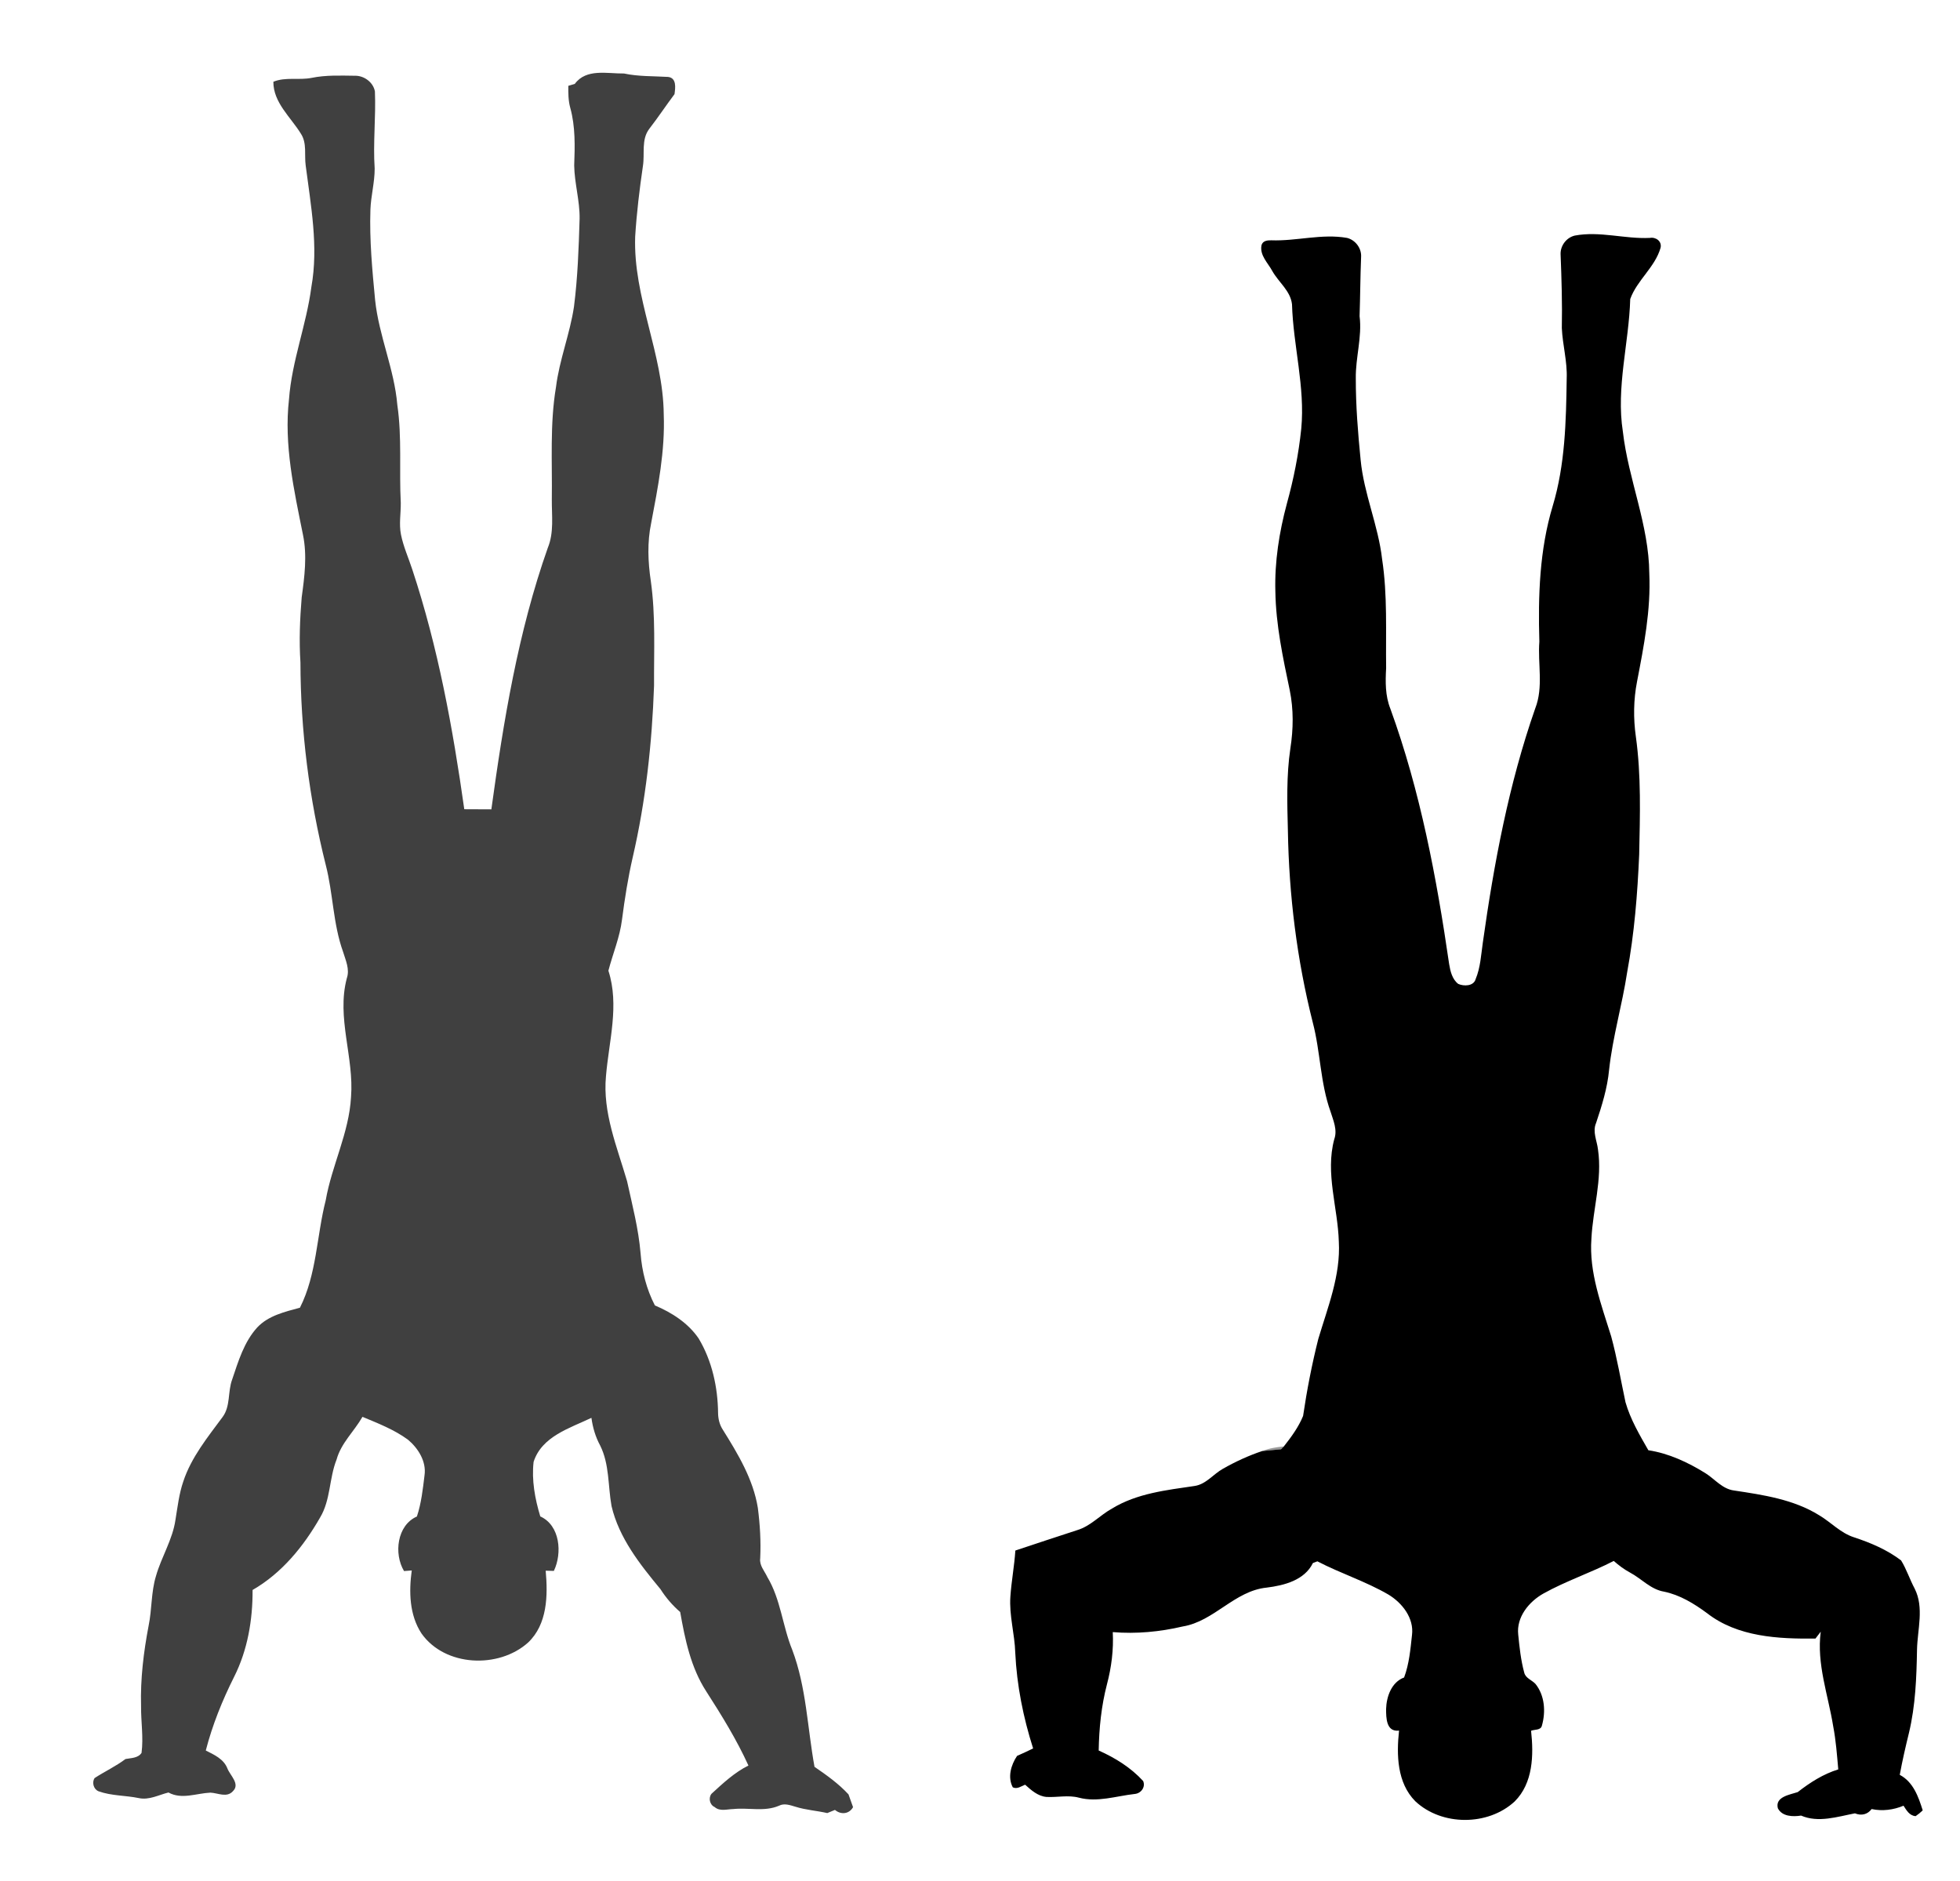
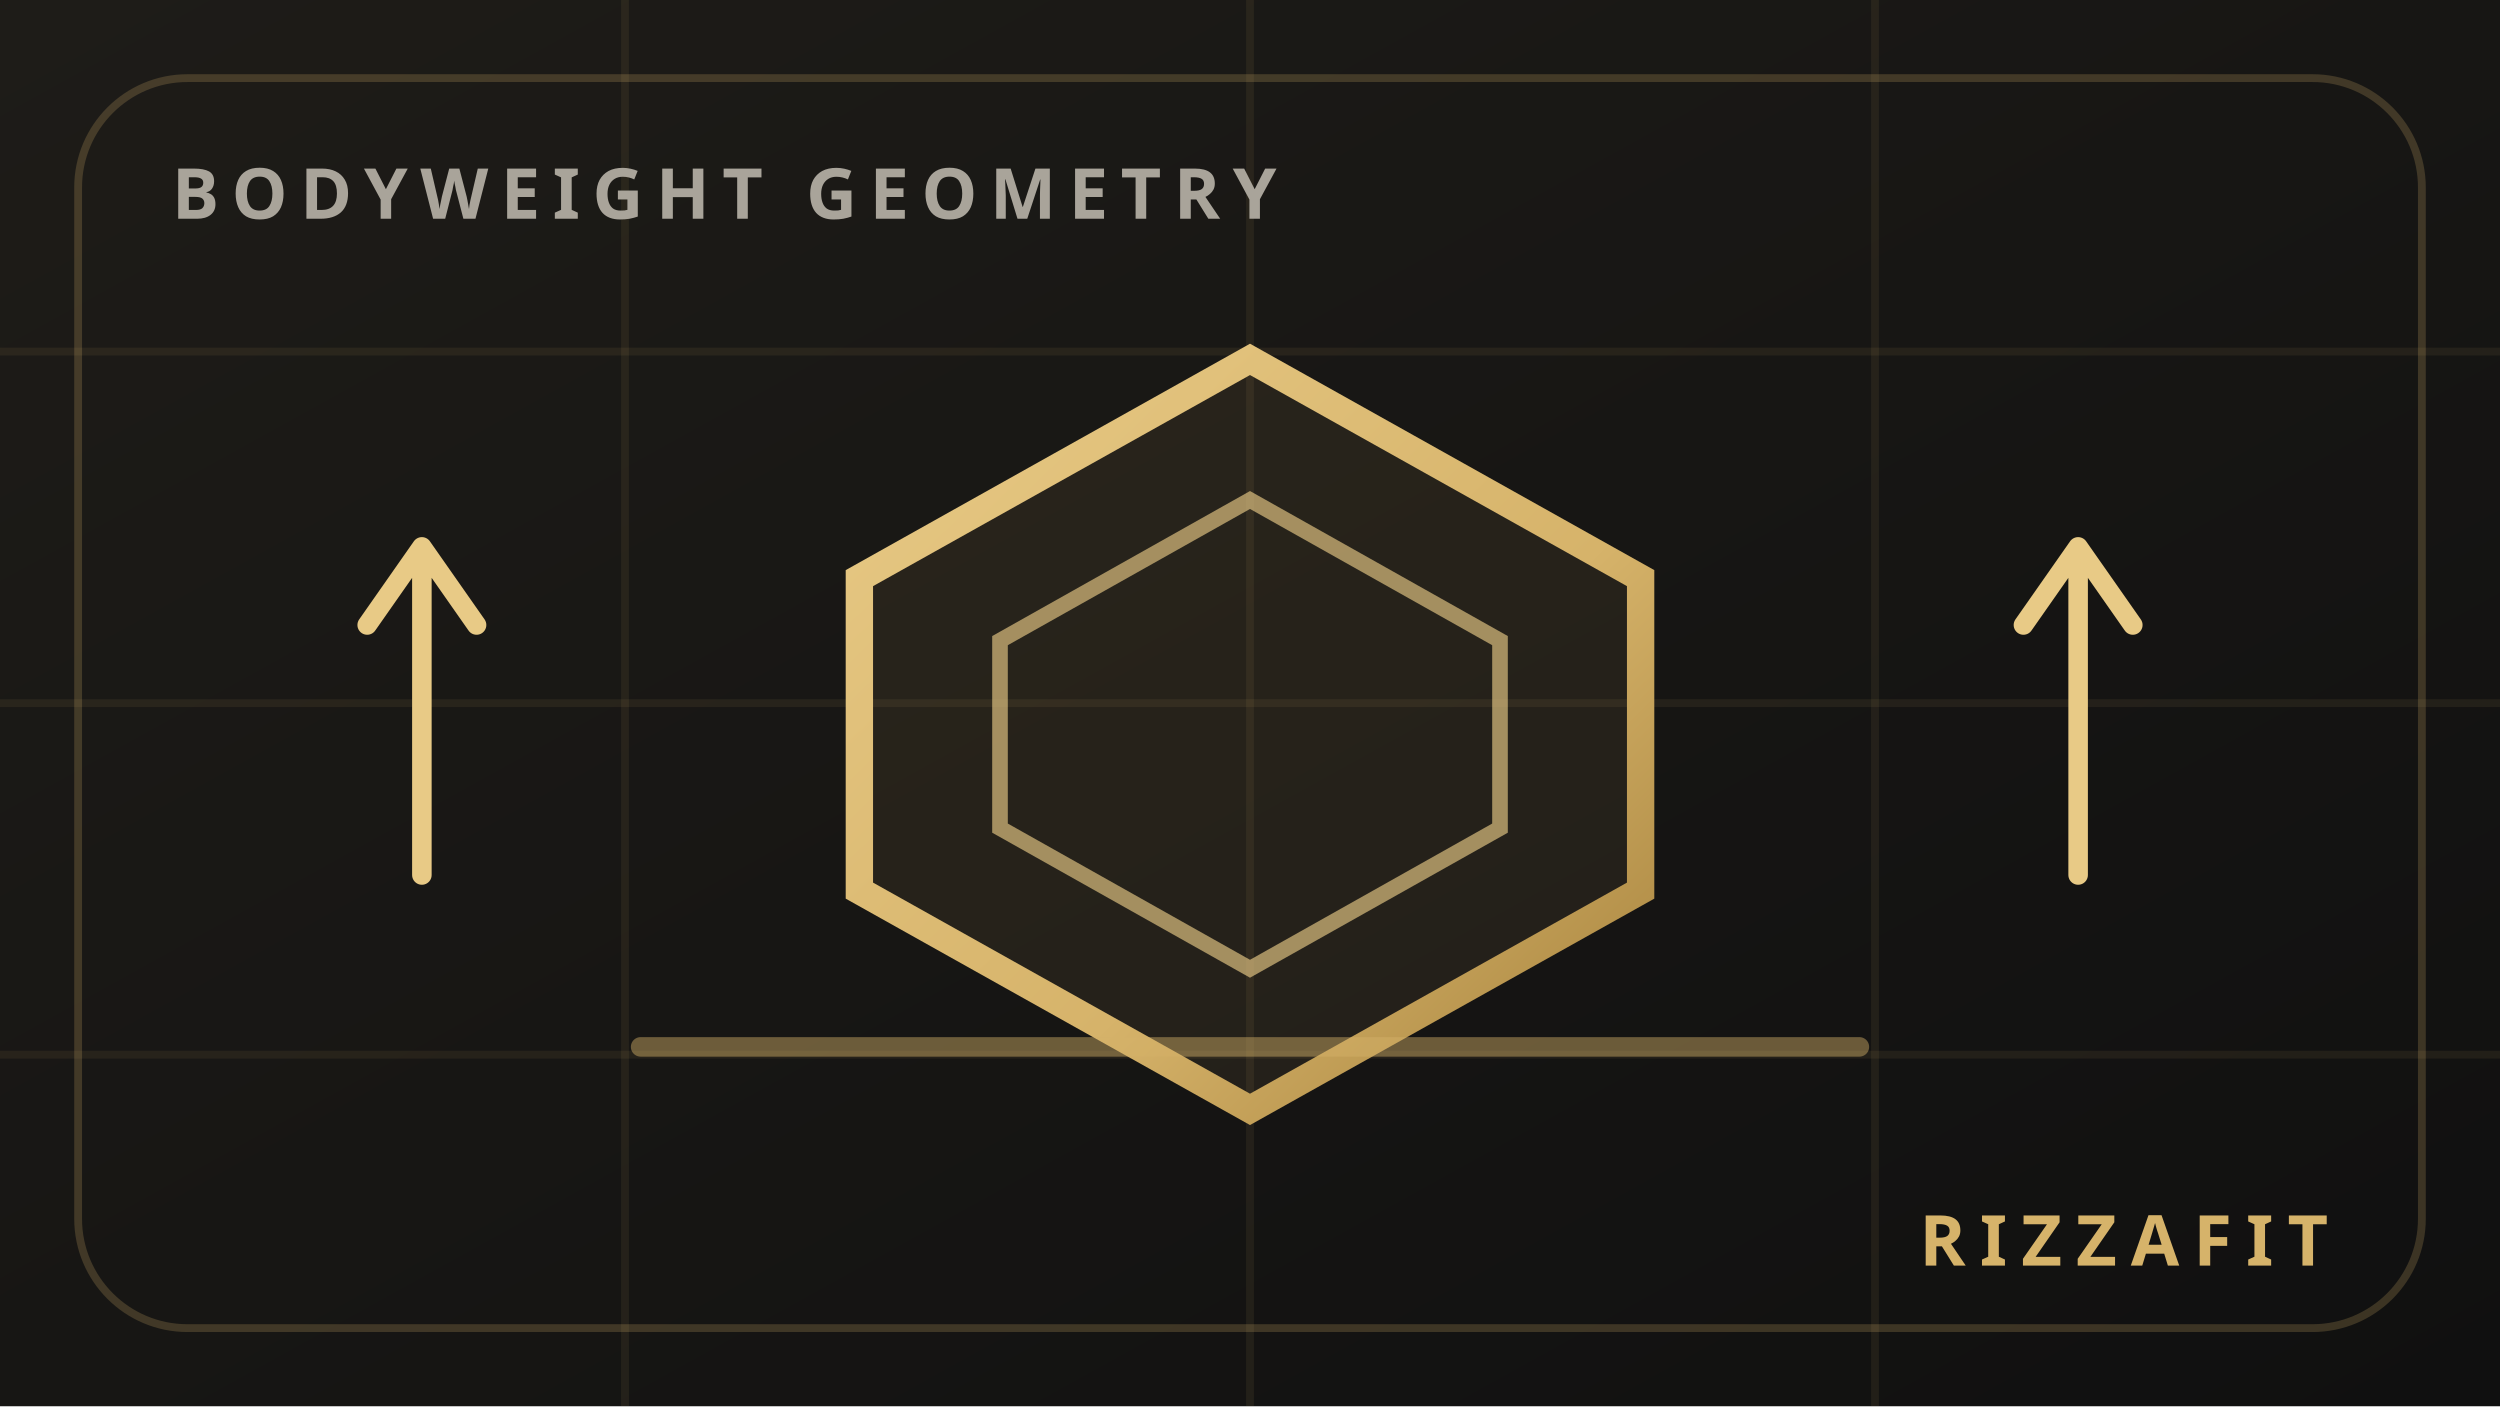
- <svg xmlns="http://www.w3.org/2000/svg" width="663pt" height="636pt" viewBox="0 0 663 636" version="1.1">
-   <g id="#404040ff">
-     <path fill="#404040" opacity="1.00" d=" M 194.44 28.37 C 198.30 23.08 205.48 24.94 211.08 24.86 C 216.00 25.91 221.01 25.72 226.00 26.02 C 228.93 26.37 228.46 29.73 228.16 31.85 C 225.25 35.73 222.58 39.77 219.61 43.60 C 216.86 47.24 218.15 51.96 217.48 56.14 C 216.32 64.06 215.36 72.01 214.86 80.00 C 214.14 100.60 224.33 119.63 224.52 140.13 C 225.00 152.55 222.56 164.82 220.26 176.96 C 218.91 183.42 219.18 190.06 220.15 196.55 C 221.80 208.28 221.18 220.14 221.24 231.94 C 220.56 251.45 218.43 270.93 214.03 289.96 C 212.43 296.92 211.32 303.98 210.40 311.07 C 209.66 317.01 207.30 322.56 205.80 328.32 C 209.58 340.03 205.96 352.17 204.98 364.00 C 203.81 376.30 208.75 387.96 212.12 399.53 C 213.88 407.59 215.99 415.62 216.68 423.86 C 217.14 430.00 218.69 436.06 221.53 441.54 C 227.26 443.96 232.76 447.48 236.32 452.70 C 240.86 460.27 242.82 469.23 242.90 478.00 C 242.94 479.93 243.40 481.87 244.47 483.52 C 249.59 491.72 254.78 500.30 256.35 510.00 C 257.08 515.66 257.43 521.38 257.15 527.09 C 256.82 529.48 258.62 531.36 259.56 533.40 C 264.10 540.95 264.69 549.97 267.99 558.03 C 272.78 570.73 273.11 584.39 275.52 597.60 C 279.59 600.39 283.65 603.27 287.02 606.92 C 287.52 608.36 288.03 609.80 288.56 611.24 C 287.24 613.61 284.44 613.87 282.44 612.17 C 281.57 612.52 280.70 612.87 279.84 613.24 C 276.25 612.42 272.54 612.20 269.03 611.08 C 267.24 610.56 265.31 609.82 263.52 610.75 C 258.61 612.87 253.20 611.34 248.06 611.88 C 245.95 611.91 243.52 612.78 241.74 611.20 C 240.04 610.45 239.57 608.07 240.69 606.70 C 244.56 603.16 248.42 599.52 253.17 597.16 C 249.17 588.38 244.09 580.16 238.88 572.05 C 233.69 564.04 231.71 554.52 230.09 545.25 C 227.50 543.00 225.25 540.40 223.41 537.50 C 216.48 529.13 209.39 520.20 206.86 509.40 C 205.63 502.57 206.19 495.28 203.01 488.91 C 201.43 486.00 200.50 482.82 200.06 479.56 C 192.72 483.06 183.26 485.83 180.50 494.45 C 179.79 500.62 180.96 506.98 182.76 512.90 C 189.48 515.94 190.23 525.34 187.35 531.33 C 186.66 531.31 185.28 531.27 184.59 531.26 C 185.34 539.63 185.20 549.36 178.62 555.58 C 168.67 564.49 150.52 563.75 142.58 552.50 C 138.47 546.26 138.29 538.35 139.28 531.18 C 138.63 531.23 137.32 531.33 136.67 531.38 C 133.16 525.54 134.29 515.88 141.02 512.93 C 142.52 508.43 143.03 503.70 143.60 499.02 C 144.29 494.32 141.45 489.83 137.98 486.93 C 133.32 483.53 127.89 481.42 122.61 479.22 C 119.81 484.13 115.37 488.09 113.85 493.68 C 111.31 500.05 111.87 507.35 108.25 513.32 C 102.68 523.07 95.30 532.11 85.44 537.78 C 85.49 547.87 83.77 558.07 79.20 567.15 C 75.20 575.12 71.85 583.42 69.61 592.08 C 72.46 593.52 75.67 594.94 76.92 598.14 C 77.83 600.51 81.27 603.36 78.83 605.80 C 76.73 608.17 73.77 606.44 71.18 606.33 C 66.43 606.54 61.48 608.75 56.99 606.28 C 53.69 607.08 50.46 608.93 46.94 608.17 C 42.43 607.24 37.72 607.44 33.34 605.87 C 31.64 605.18 31.04 602.91 31.98 601.41 C 35.42 599.17 39.17 597.43 42.45 594.96 C 44.35 594.59 46.67 594.70 47.88 592.88 C 48.57 587.61 47.66 582.31 47.72 577.02 C 47.46 567.91 48.57 558.81 50.27 549.88 C 51.42 544.33 51.09 538.55 52.75 533.10 C 54.58 526.62 58.38 520.79 59.35 514.07 C 60.07 509.71 60.56 505.28 62.00 501.09 C 64.70 492.89 70.25 486.11 75.30 479.27 C 78.02 475.61 77.00 470.71 78.53 466.60 C 80.61 460.45 82.54 453.89 87.01 448.99 C 90.77 444.97 96.35 443.70 101.46 442.31 C 107.16 431.01 107.09 418.08 110.17 406.02 C 112.24 394.17 118.07 383.18 118.74 371.06 C 119.81 357.60 113.78 344.26 117.31 330.90 C 118.38 327.82 116.91 324.79 116.03 321.88 C 112.63 312.41 112.69 302.18 110.18 292.50 C 104.57 270.13 101.68 247.09 101.63 224.03 C 101.15 216.71 101.45 209.36 102.05 202.06 C 103.01 195.06 103.94 187.91 102.49 180.90 C 99.46 165.83 96.00 150.48 97.76 135.03 C 98.72 122.07 103.66 109.88 105.33 97.04 C 107.78 83.35 105.14 69.53 103.40 55.94 C 102.91 52.38 103.88 48.45 101.80 45.25 C 98.36 39.63 92.44 34.73 92.47 27.65 C 96.62 25.95 101.16 27.20 105.45 26.33 C 110.23 25.36 115.14 25.56 119.99 25.62 C 123.12 25.53 126.26 27.80 126.82 30.93 C 127.18 39.63 126.15 48.33 126.74 57.02 C 126.75 61.70 125.46 66.27 125.30 70.94 C 124.96 81.15 125.92 91.35 126.89 101.50 C 128.16 113.58 133.38 124.84 134.40 136.96 C 136.01 147.95 134.99 159.07 135.57 170.11 C 135.61 173.68 134.92 177.29 135.64 180.84 C 136.46 184.90 138.18 188.69 139.46 192.61 C 148.18 218.93 153.18 246.31 157.05 273.71 C 160.10 273.75 163.15 273.75 166.21 273.75 C 170.32 243.86 175.22 213.85 185.30 185.30 C 187.44 180.12 186.62 174.47 186.66 169.03 C 186.84 156.32 185.96 143.53 188.07 130.93 C 189.22 121.69 192.77 112.97 194.15 103.78 C 195.42 93.90 195.76 83.94 196.06 73.99 C 196.15 67.92 194.33 62.03 194.23 55.98 C 194.47 49.47 194.66 42.81 192.90 36.47 C 192.22 34.05 192.22 31.52 192.24 29.03 C 192.79 28.86 193.89 28.53 194.44 28.37 Z" />
+ <svg xmlns="http://www.w3.org/2000/svg" viewBox="0 0 320 180" data-rf-equip="true">
+   <defs>
+     <linearGradient id="bgGrad" x1="0" y1="0" x2="1" y2="1">
+       <stop offset="0%" stop-color="#1E1C18" />
+       <stop offset="100%" stop-color="#101010" />
+     </linearGradient>
+     <linearGradient id="goldGrad" x1="0" y1="0" x2="1" y2="1">
+       <stop offset="0%" stop-color="#E8CA86" />
+       <stop offset="60%" stop-color="#D6B36A" />
+       <stop offset="100%" stop-color="#A6823C" />
+     </linearGradient>
+   </defs>
+   <rect width="320" height="180" fill="url(#bgGrad)" />
+   <g stroke="rgba(214,179,106,0.08)" stroke-width="1">
+     <line x1="0" y1="45" x2="320" y2="45" />
+     <line x1="0" y1="90" x2="320" y2="90" />
+     <line x1="0" y1="135" x2="320" y2="135" />
+     <line x1="80" y1="0" x2="80" y2="180" />
+     <line x1="160" y1="0" x2="160" y2="180" />
+     <line x1="240" y1="0" x2="240" y2="180" />
  </g>
-   <g id="#000000ff">
-     <path fill="#000000" opacity="1.00" d=" M 532.70 79.68 C 541.17 78.09 549.60 80.88 558.09 80.47 C 560.11 80.10 562.23 81.61 561.71 83.82 C 559.84 90.39 553.72 94.79 551.45 101.14 C 551.02 116.10 546.62 130.99 548.96 146.00 C 550.82 162.22 557.79 177.54 557.90 194.01 C 558.45 206.34 556.07 218.51 553.75 230.55 C 552.56 236.67 552.48 242.96 553.35 249.13 C 555.19 262.34 554.75 275.71 554.48 289.01 C 553.91 302.35 552.85 315.70 550.41 328.85 C 548.73 339.92 545.51 350.70 544.30 361.85 C 543.72 368.04 541.86 373.97 539.90 379.83 C 538.61 382.81 540.22 385.85 540.55 388.84 C 542.04 398.96 538.82 408.90 538.32 418.96 C 537.47 430.39 541.69 441.29 545.01 452.02 C 547.00 459.35 548.27 466.86 549.85 474.28 C 551.51 480.07 554.60 485.32 557.58 490.52 C 564.51 491.57 570.97 494.61 576.88 498.27 C 580.06 500.27 582.59 503.61 586.53 504.13 C 596.42 505.62 606.73 507.13 615.38 512.52 C 619.35 514.88 622.59 518.49 627.07 519.94 C 632.73 521.80 638.32 524.16 643.08 527.79 C 644.93 530.80 646.00 534.21 647.67 537.33 C 650.92 543.79 648.60 551.13 648.46 557.98 C 648.30 567.38 647.94 576.86 645.75 586.05 C 644.59 590.78 643.50 595.52 642.62 600.31 C 647.19 602.71 648.94 607.71 650.39 612.33 C 649.64 613.05 648.84 613.70 647.99 614.28 C 645.91 614.13 644.89 612.29 643.90 610.75 C 640.47 612.17 636.77 612.66 633.11 611.88 C 631.70 613.75 629.61 614.21 627.46 613.33 C 621.53 614.46 615.09 616.62 609.25 614.09 C 606.49 614.52 602.81 614.44 601.38 611.60 C 600.39 607.72 605.45 607.03 608.10 606.15 C 612.26 602.91 616.74 600.03 621.82 598.47 C 621.39 593.58 621.03 588.67 620.10 583.84 C 618.39 573.24 614.46 562.81 615.89 551.90 C 615.29 552.67 614.70 553.43 614.11 554.21 C 601.58 554.37 587.75 553.68 577.45 545.64 C 573.05 542.40 568.28 539.45 562.85 538.34 C 558.35 537.58 555.26 533.95 551.38 531.89 C 549.38 530.82 547.57 529.45 545.88 527.96 C 538.09 531.97 529.71 534.73 522.06 539.00 C 517.18 541.75 512.92 546.95 513.56 552.85 C 513.99 557.16 514.45 561.52 515.59 565.72 C 516.03 567.63 518.18 568.23 519.40 569.56 C 522.54 573.46 522.91 578.96 521.58 583.64 C 521.22 585.30 519.10 584.90 517.91 585.40 C 518.82 593.59 518.60 603.11 512.36 609.31 C 503.35 617.65 487.71 617.65 478.75 609.24 C 472.56 603.01 472.36 593.52 473.25 585.34 C 468.90 585.88 468.87 581.05 468.87 578.03 C 468.99 573.85 470.70 568.96 474.96 567.38 C 476.68 562.78 477.10 557.85 477.63 553.01 C 478.36 547.30 474.32 542.16 469.68 539.35 C 462.01 534.88 453.48 532.19 445.62 528.09 C 445.24 528.24 444.49 528.52 444.11 528.67 C 441.28 534.49 434.37 536.25 428.47 536.98 C 417.59 538.07 410.69 548.40 400.05 550.13 C 392.32 551.94 384.33 552.69 376.41 552.03 C 376.72 557.97 375.97 563.92 374.45 569.67 C 372.54 576.99 371.78 584.54 371.65 592.08 C 377.25 594.58 382.52 597.85 386.69 602.40 C 387.57 604.46 385.95 606.61 383.81 606.78 C 377.55 607.48 371.25 609.68 364.95 608.03 C 361.33 607.06 357.62 607.99 353.95 607.78 C 351.05 607.51 348.82 605.49 346.76 603.64 C 345.43 604.16 344.07 605.25 342.59 604.53 C 340.77 601.10 341.99 596.95 344.04 593.90 C 345.87 593.10 347.67 592.25 349.47 591.38 C 346.13 580.90 343.95 570.04 343.43 559.04 C 343.25 552.65 341.32 546.39 341.78 539.97 C 342.14 534.77 343.12 529.64 343.46 524.44 C 350.44 522.10 357.44 519.81 364.44 517.52 C 368.94 516.16 372.12 512.46 376.16 510.24 C 384.57 505.09 394.57 504.01 404.11 502.60 C 407.98 502.02 410.42 498.59 413.68 496.78 C 417.90 494.38 422.35 492.33 426.95 490.79 C 429.07 490.54 431.21 490.44 433.33 490.19 C 433.57 489.95 434.04 489.47 434.28 489.23 C 436.78 486.05 439.26 482.69 440.79 478.92 C 442.08 470.17 443.77 461.47 445.93 452.89 C 449.12 442.17 453.51 431.40 452.88 420.00 C 452.55 408.44 448.24 396.85 451.33 385.34 C 452.47 382.18 451.02 379.02 450.09 376.03 C 446.58 366.28 446.68 355.74 444.05 345.77 C 438.70 324.60 436.01 302.79 435.65 280.96 C 435.41 271.68 435.12 262.34 436.49 253.12 C 437.51 246.62 437.60 239.95 436.28 233.48 C 433.97 222.45 431.58 211.33 431.41 200.01 C 431.13 190.00 432.71 180.01 435.30 170.36 C 437.59 162.05 439.29 153.58 440.17 145.01 C 441.52 130.87 437.45 116.99 437.04 102.91 C 436.52 98.36 432.53 95.49 430.40 91.71 C 428.92 88.94 426.06 86.37 426.72 82.95 C 427.15 81.42 428.67 81.26 430.02 81.28 C 438.59 81.60 447.10 78.96 455.66 80.47 C 458.52 81.18 460.63 84.02 460.41 86.98 C 460.14 93.63 460.12 100.29 459.90 106.94 C 460.79 114.01 458.51 120.93 458.62 127.99 C 458.60 137.19 459.34 146.37 460.25 155.52 C 461.34 167.00 466.22 177.69 467.52 189.13 C 469.38 201.34 468.72 213.69 468.88 225.99 C 468.62 230.59 468.56 235.32 470.30 239.68 C 480.44 267.56 485.95 296.85 490.20 326.12 C 490.60 328.52 491.23 331.22 493.27 332.79 C 495.16 333.64 498.49 333.60 499.16 331.16 C 500.78 327.27 500.99 323.00 501.58 318.88 C 505.35 292.05 510.35 265.24 519.32 239.60 C 522.15 232.36 520.13 224.53 520.71 217.01 C 520.26 201.63 520.75 185.97 525.23 171.14 C 529.43 157.20 529.76 142.50 529.96 128.05 C 530.20 122.29 528.57 116.69 528.31 110.97 C 528.48 102.62 528.22 94.27 527.89 85.93 C 527.83 83.05 529.89 80.34 532.70 79.68 Z" />
-   </g>
-   <g id="#1c1c1c72">
-     <path fill="#1c1c1c" opacity="0.45" d=" M 426.95 490.79 C 429.29 489.86 431.78 489.47 434.28 489.23 C 434.04 489.47 433.57 489.95 433.33 490.19 C 431.21 490.44 429.07 490.54 426.95 490.79 Z" />
-   </g>
+   <rect x="10" y="10" width="300" height="160" rx="14" fill="none" stroke="rgba(214,179,106,0.22)" stroke-width="1" />
+   <path d="M54 112 V72 M47 80 L54 70 L61 80" stroke="#E8CA86" stroke-width="2.5" fill="none" stroke-linecap="round" stroke-linejoin="round" />
+   <path d="M266 112 V72 M259 80 L266 70 L273 80" stroke="#E8CA86" stroke-width="2.5" fill="none" stroke-linecap="round" stroke-linejoin="round" />
+   <polygon points="160,46 210,74 210,114 160,142 110,114 110,74" fill="rgba(214,179,106,0.08)" stroke="url(#goldGrad)" stroke-width="3.5" />
+   <polygon points="160,64 192,82 192,106 160,124 128,106 128,82" fill="none" stroke="#E8CA86" stroke-width="2" opacity="0.65" />
+   <line x1="82" y1="134" x2="238" y2="134" stroke="rgba(214,179,106,0.45)" stroke-width="2.5" stroke-linecap="round" />
+   <text x="22" y="28" fill="#A9A49A" font-family="system-ui, sans-serif" font-size="9" font-weight="700" letter-spacing="1.6">BODYWEIGHT GEOMETRY</text>
+   <text x="298" y="162" text-anchor="end" fill="#D6B36A" font-family="system-ui, sans-serif" font-size="9" font-weight="800" letter-spacing="1.8">RIZZAFIT</text>
</svg>
